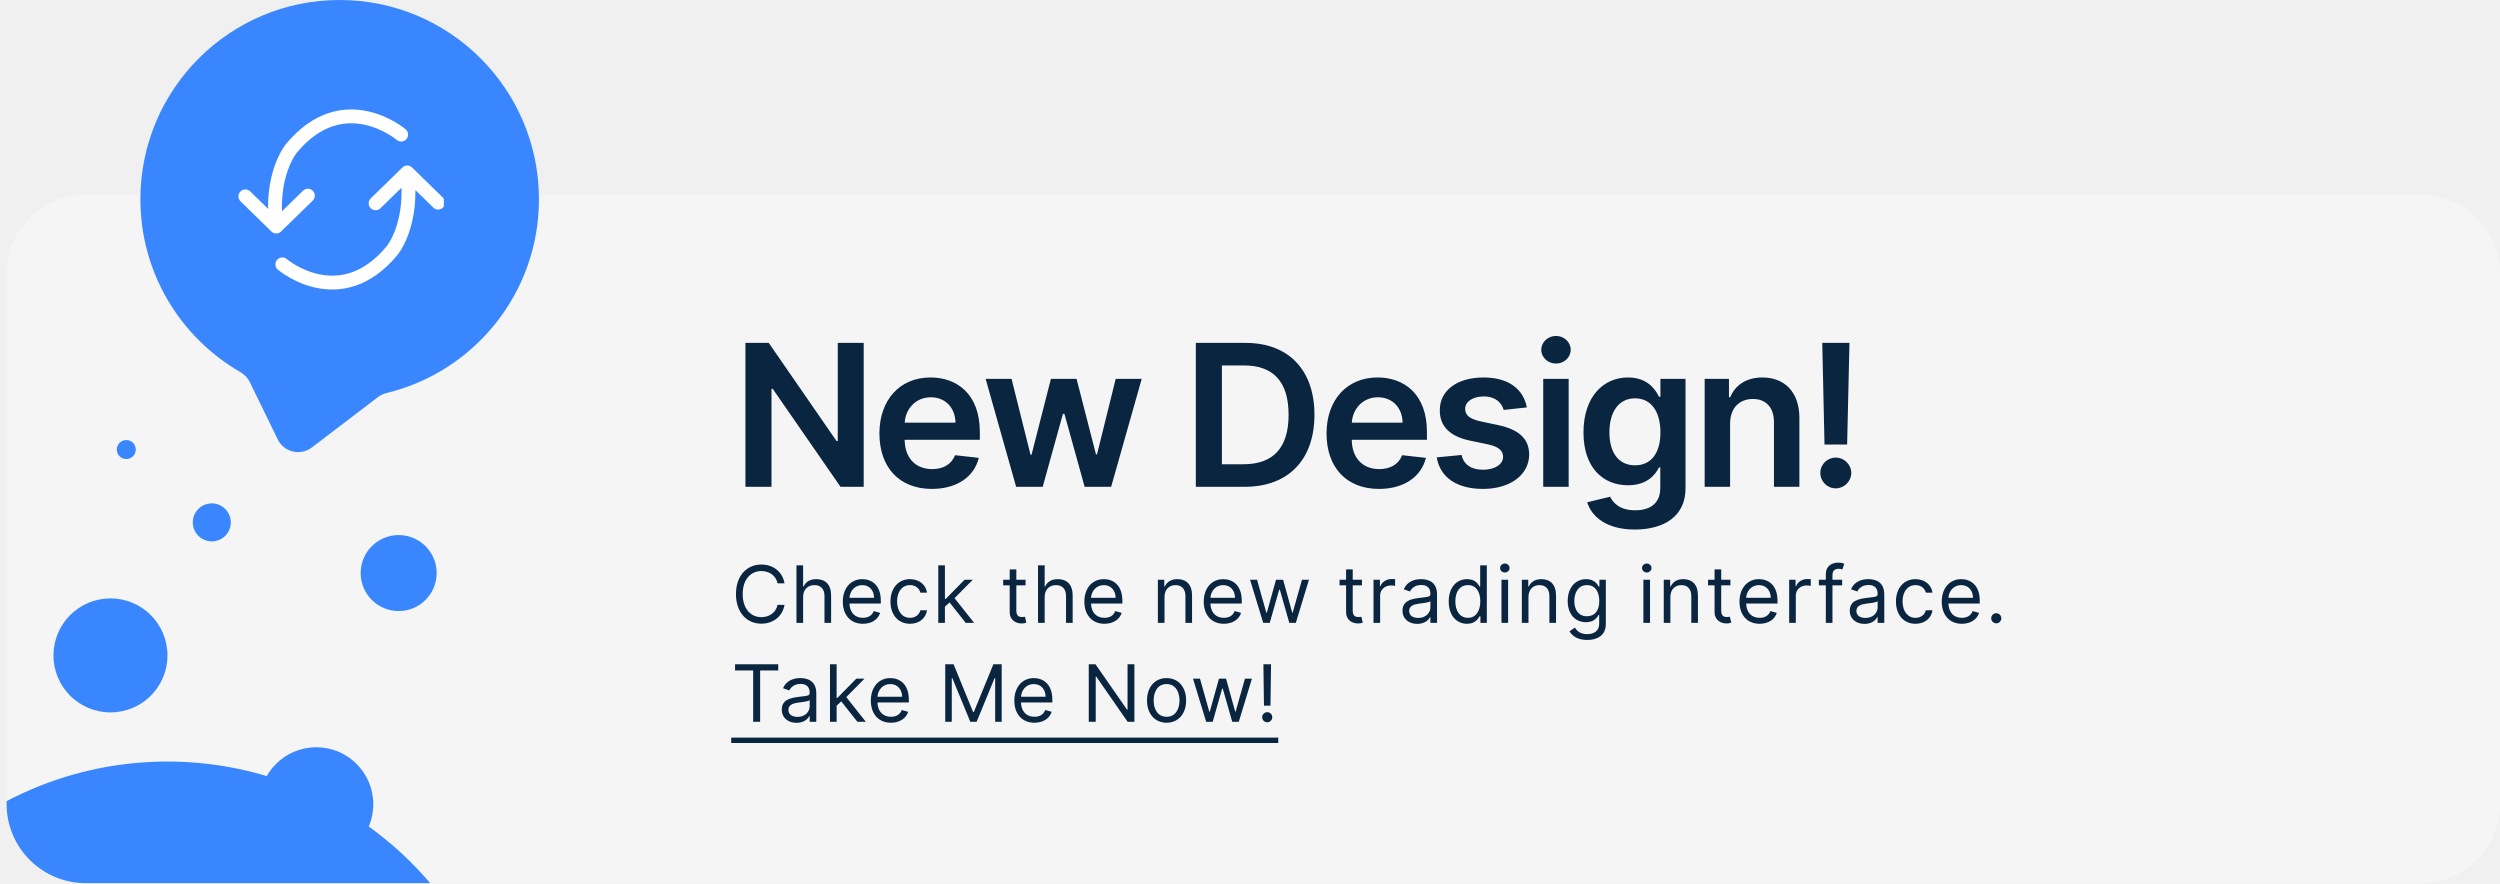
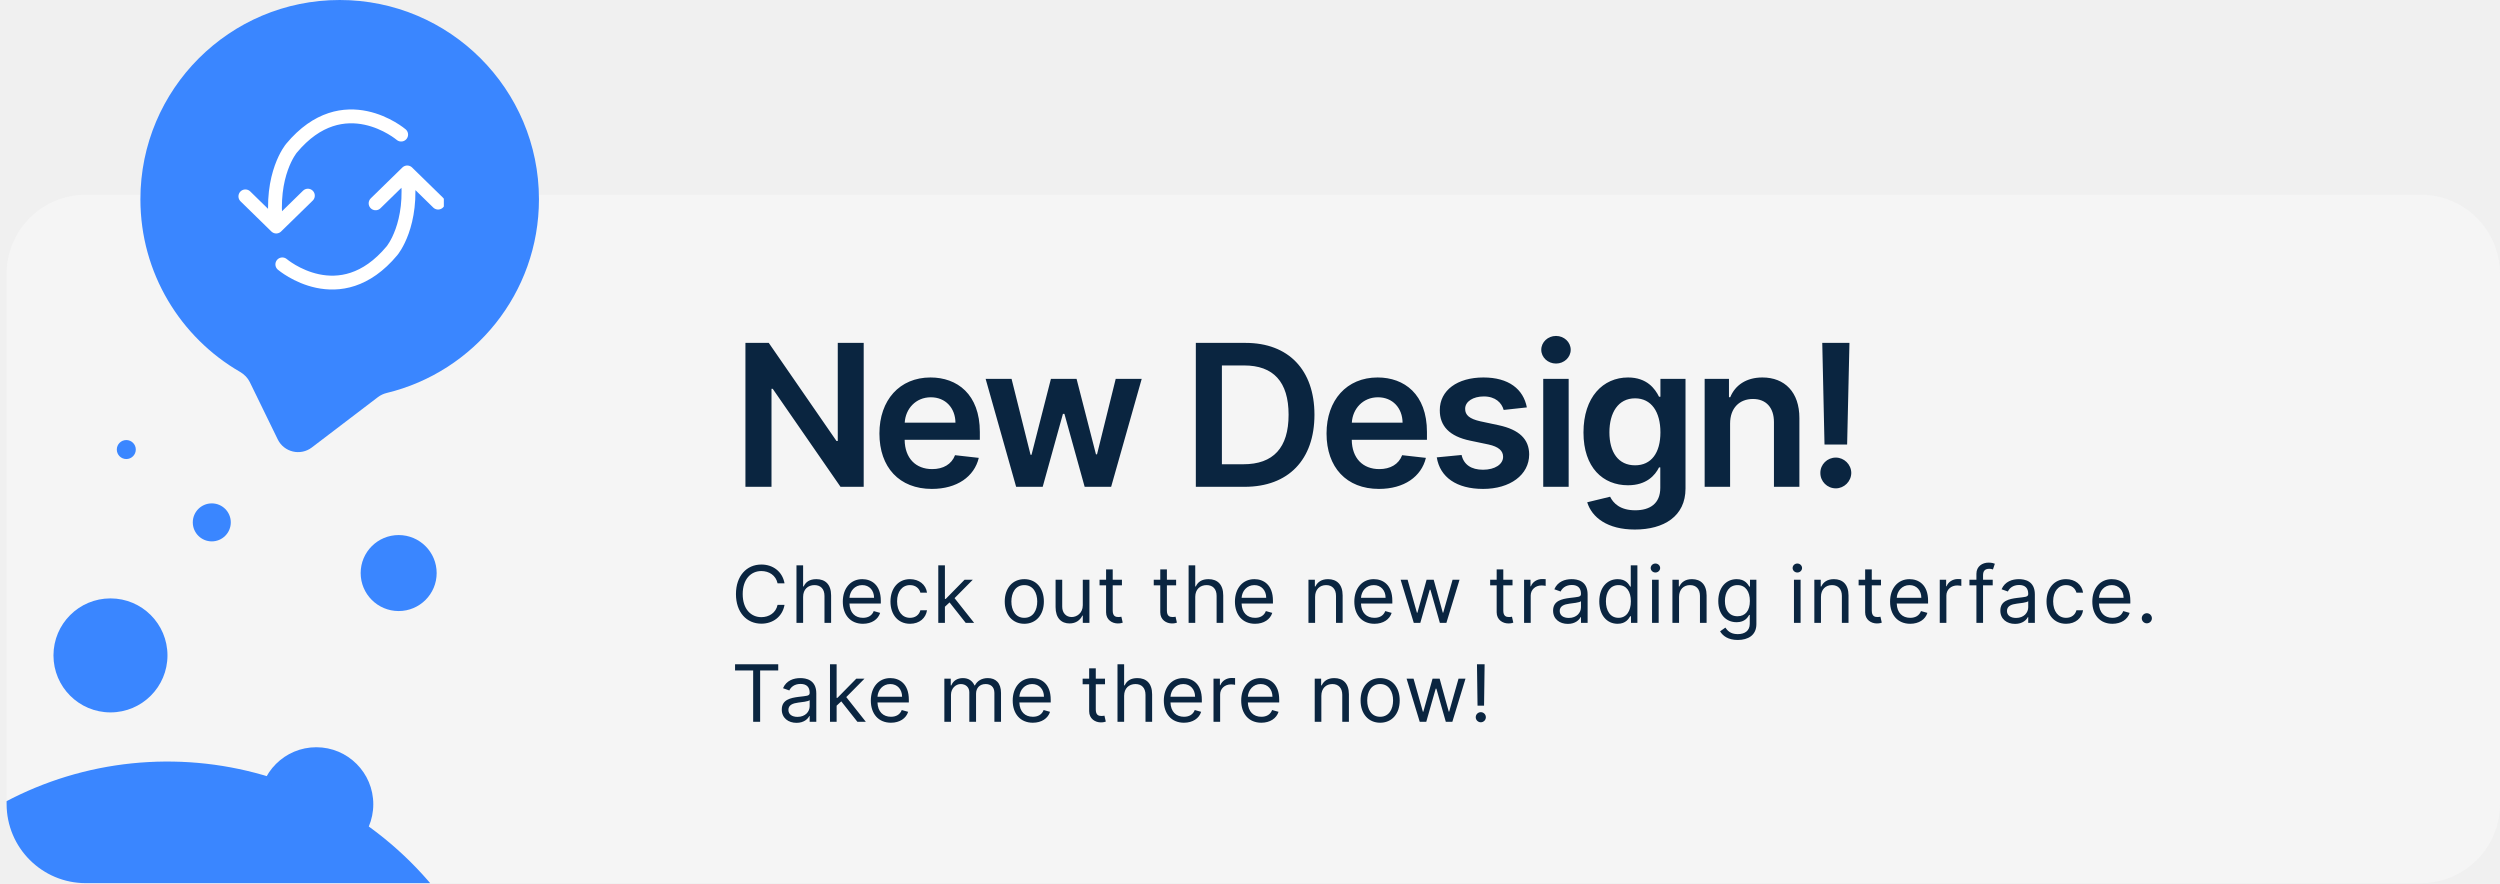
<svg xmlns="http://www.w3.org/2000/svg" width="379" height="134" viewBox="0 0 379 134" fill="none">
  <g clip-path="url(#clip0)">
    <rect x="1" y="29.523" width="378" height="104.362" rx="12" fill="#F5F5F5" />
    <path d="M130.937 51.983H127.006V66.855H126.814L116.544 51.983H113.007V73.801H116.96V58.939H117.141L127.422 73.801H130.937V51.983ZM141.268 74.12C145.082 74.12 147.702 72.256 148.384 69.412L144.783 69.007C144.261 70.392 142.983 71.116 141.321 71.116C138.828 71.116 137.177 69.475 137.145 66.674H148.544V65.491C148.544 59.749 145.092 57.224 141.065 57.224C136.378 57.224 133.32 60.665 133.32 65.715C133.32 70.85 136.335 74.12 141.268 74.12ZM137.155 64.074C137.273 61.986 138.817 60.228 141.119 60.228C143.334 60.228 144.826 61.848 144.847 64.074H137.155ZM154.046 73.801H158.073L161.141 62.742H161.365L164.433 73.801H168.449L173.083 57.437H169.142L166.308 68.879H166.148L163.208 57.437H159.319L156.379 68.943H156.23L153.353 57.437H149.422L154.046 73.801ZM188.681 73.801C195.329 73.801 199.271 69.689 199.271 62.87C199.271 56.074 195.329 51.983 188.831 51.983H181.288V73.801H188.681ZM185.24 70.381V55.402H188.607C193.039 55.402 195.35 57.874 195.35 62.87C195.35 67.888 193.039 70.381 188.49 70.381H185.24ZM209.05 74.12C212.864 74.12 215.485 72.256 216.167 69.412L212.566 69.007C212.044 70.392 210.765 71.116 209.103 71.116C206.61 71.116 204.959 69.475 204.927 66.674H216.326V65.491C216.326 59.749 212.875 57.224 208.848 57.224C204.16 57.224 201.103 60.665 201.103 65.715C201.103 70.85 204.118 74.12 209.05 74.12ZM204.938 64.074C205.055 61.986 206.6 60.228 208.901 60.228C211.117 60.228 212.608 61.848 212.63 64.074H204.938ZM231.472 61.762C230.94 58.992 228.724 57.224 224.888 57.224C220.947 57.224 218.262 59.163 218.273 62.189C218.262 64.575 219.732 66.152 222.875 66.802L225.666 67.387C227.168 67.718 227.871 68.325 227.871 69.252C227.871 70.37 226.657 71.212 224.824 71.212C223.056 71.212 221.905 70.445 221.575 68.975L217.815 69.337C218.294 72.341 220.819 74.12 224.835 74.12C228.926 74.12 231.813 72 231.824 68.9C231.813 66.567 230.311 65.14 227.221 64.468L224.43 63.872C222.768 63.499 222.108 62.924 222.118 61.975C222.108 60.867 223.333 60.1 224.942 60.1C226.721 60.1 227.658 61.07 227.957 62.146L231.472 61.762ZM233.954 73.801H237.81V57.437H233.954V73.801ZM235.893 55.115C237.118 55.115 238.119 54.177 238.119 53.027C238.119 51.865 237.118 50.928 235.893 50.928C234.657 50.928 233.656 51.865 233.656 53.027C233.656 54.177 234.657 55.115 235.893 55.115ZM247.843 80.278C252.264 80.278 255.524 78.254 255.524 74.067V57.437H251.72V60.143H251.507C250.921 58.961 249.696 57.224 246.809 57.224C243.027 57.224 240.055 60.186 240.055 65.566C240.055 70.903 243.027 73.566 246.799 73.566C249.6 73.566 250.911 72.064 251.507 70.86H251.699V73.961C251.699 76.368 250.101 77.359 247.906 77.359C245.584 77.359 244.561 76.262 244.093 75.303L240.62 76.144C241.323 78.435 243.677 80.278 247.843 80.278ZM247.875 70.541C245.328 70.541 243.986 68.559 243.986 65.544C243.986 62.572 245.307 60.388 247.875 60.388C250.357 60.388 251.72 62.444 251.72 65.544C251.72 68.666 250.335 70.541 247.875 70.541ZM262.283 64.213C262.283 61.848 263.71 60.484 265.745 60.484C267.737 60.484 268.93 61.794 268.93 63.978V73.801H272.787V63.382C272.798 59.461 270.56 57.224 267.183 57.224C264.733 57.224 263.05 58.396 262.304 60.218H262.112V57.437H258.426V73.801H262.283V64.213ZM280.377 51.983H276.254L276.595 67.387H280.025L280.377 51.983ZM278.31 74.035C279.567 74.035 280.643 72.991 280.654 71.691C280.643 70.413 279.567 69.369 278.31 69.369C277.01 69.369 275.956 70.413 275.966 71.691C275.956 72.991 277.01 74.035 278.31 74.035Z" fill="#0A2540" />
-     <path d="M118.935 88.429C118.611 86.64 117.179 85.583 115.424 85.583C113.191 85.583 111.571 87.304 111.571 90.066C111.571 92.827 113.191 94.549 115.424 94.549C117.179 94.549 118.611 93.492 118.935 91.702H117.878C117.623 92.912 116.583 93.56 115.424 93.56C113.838 93.56 112.594 92.333 112.594 90.066C112.594 87.799 113.838 86.572 115.424 86.572C116.583 86.572 117.623 87.219 117.878 88.429H118.935ZM121.752 90.492C121.752 89.35 122.481 88.702 123.474 88.702C124.42 88.702 124.991 89.299 124.991 90.338V94.429H125.996V90.27C125.996 88.587 125.102 87.799 123.763 87.799C122.732 87.799 122.144 88.229 121.837 88.907H121.752V85.702H120.746V94.429H121.752V90.492ZM130.821 94.566C132.15 94.566 133.122 93.901 133.429 92.912L132.457 92.64C132.201 93.322 131.609 93.662 130.821 93.662C129.64 93.662 128.826 92.9 128.779 91.498H133.531V91.072C133.531 88.634 132.082 87.799 130.718 87.799C128.946 87.799 127.769 89.197 127.769 91.208C127.769 93.219 128.929 94.566 130.821 94.566ZM128.779 90.628C128.848 89.61 129.568 88.702 130.718 88.702C131.809 88.702 132.508 89.52 132.508 90.628H128.779ZM137.96 94.566C139.409 94.566 140.363 93.679 140.534 92.52H139.528C139.34 93.236 138.744 93.662 137.96 93.662C136.767 93.662 135.999 92.674 135.999 91.157C135.999 89.674 136.784 88.702 137.96 88.702C138.846 88.702 139.374 89.248 139.528 89.844H140.534C140.363 88.617 139.323 87.799 137.943 87.799C136.17 87.799 134.994 89.197 134.994 91.191C134.994 93.151 136.119 94.566 137.96 94.566ZM142.244 94.429H143.249V91.979L143.953 91.327L146.403 94.429H147.681L144.711 90.679L147.477 87.884H146.232L143.369 90.799H143.249V85.702H142.244V94.429ZM155.473 87.884H154.075V86.316H153.069V87.884H152.081V88.736H153.069V92.827C153.069 93.969 153.99 94.515 154.842 94.515C155.217 94.515 155.456 94.447 155.592 94.395L155.387 93.492C155.302 93.509 155.166 93.543 154.944 93.543C154.501 93.543 154.075 93.407 154.075 92.554V88.736H155.473V87.884ZM158.372 90.492C158.372 89.35 159.1 88.702 160.093 88.702C161.039 88.702 161.61 89.299 161.61 90.338V94.429H162.616V90.27C162.616 88.587 161.721 87.799 160.383 87.799C159.352 87.799 158.764 88.229 158.457 88.907H158.372V85.702H157.366V94.429H158.372V90.492ZM167.44 94.566C168.77 94.566 169.741 93.901 170.048 92.912L169.077 92.64C168.821 93.322 168.229 93.662 167.44 93.662C166.26 93.662 165.446 92.9 165.399 91.498H170.15V91.072C170.15 88.634 168.702 87.799 167.338 87.799C165.565 87.799 164.389 89.197 164.389 91.208C164.389 93.219 165.548 94.566 167.44 94.566ZM165.399 90.628C165.467 89.61 166.187 88.702 167.338 88.702C168.429 88.702 169.128 89.52 169.128 90.628H165.399ZM176.541 90.492C176.541 89.35 177.248 88.702 178.211 88.702C179.145 88.702 179.711 89.311 179.711 90.338V94.429H180.717V90.27C180.717 88.6 179.826 87.799 178.501 87.799C177.513 87.799 176.899 88.242 176.592 88.907H176.507V87.884H175.535V94.429H176.541V90.492ZM185.539 94.566C186.869 94.566 187.84 93.901 188.147 92.912L187.176 92.64C186.92 93.322 186.327 93.662 185.539 93.662C184.359 93.662 183.545 92.9 183.498 91.498H188.249V91.072C188.249 88.634 186.801 87.799 185.437 87.799C183.664 87.799 182.488 89.197 182.488 91.208C182.488 93.219 183.647 94.566 185.539 94.566ZM183.498 90.628C183.566 89.61 184.286 88.702 185.437 88.702C186.528 88.702 187.227 89.52 187.227 90.628H183.498ZM191.502 94.429H192.491L193.923 89.401H194.025L195.457 94.429H196.445L198.44 87.884H197.383L195.968 92.878H195.9L194.519 87.884H193.445L192.048 92.895H191.979L190.565 87.884H189.508L191.502 94.429ZM206.471 87.884H205.073V86.316H204.067V87.884H203.079V88.736H204.067V92.827C204.067 93.969 204.988 94.515 205.84 94.515C206.215 94.515 206.454 94.447 206.59 94.395L206.386 93.492C206.3 93.509 206.164 93.543 205.942 93.543C205.499 93.543 205.073 93.407 205.073 92.554V88.736H206.471V87.884ZM208.224 94.429H209.229V90.287C209.229 89.401 209.928 88.753 210.883 88.753C211.151 88.753 211.428 88.804 211.496 88.822V87.799C211.381 87.79 211.117 87.782 210.968 87.782C210.184 87.782 209.502 88.225 209.263 88.873H209.195V87.884H208.224V94.429ZM214.855 94.583C215.997 94.583 216.593 93.969 216.798 93.543H216.849V94.429H217.855V90.117C217.855 88.037 216.269 87.799 215.434 87.799C214.445 87.799 213.32 88.14 212.809 89.333L213.764 89.674C213.985 89.197 214.509 88.685 215.468 88.685C216.393 88.685 216.849 89.175 216.849 90.015V90.049C216.849 90.535 216.355 90.492 215.161 90.645C213.947 90.803 212.622 91.072 212.622 92.572C212.622 93.85 213.61 94.583 214.855 94.583ZM215.008 93.679C214.207 93.679 213.627 93.322 213.627 92.623C213.627 91.856 214.326 91.617 215.11 91.515C215.536 91.463 216.678 91.344 216.849 91.14V92.06C216.849 92.878 216.201 93.679 215.008 93.679ZM222.402 94.566C223.663 94.566 224.089 93.782 224.311 93.424H224.43V94.429H225.402V85.702H224.396V88.924H224.311C224.089 88.583 223.697 87.799 222.419 87.799C220.765 87.799 219.623 89.111 219.623 91.174C219.623 93.253 220.765 94.566 222.402 94.566ZM222.538 93.662C221.277 93.662 220.629 92.554 220.629 91.157C220.629 89.776 221.26 88.702 222.538 88.702C223.765 88.702 224.413 89.691 224.413 91.157C224.413 92.64 223.748 93.662 222.538 93.662ZM227.623 94.429H228.629V87.884H227.623V94.429ZM228.135 86.793C228.527 86.793 228.851 86.486 228.851 86.111C228.851 85.736 228.527 85.429 228.135 85.429C227.743 85.429 227.419 85.736 227.419 86.111C227.419 86.486 227.743 86.793 228.135 86.793ZM231.717 90.492C231.717 89.35 232.424 88.702 233.387 88.702C234.32 88.702 234.887 89.311 234.887 90.338V94.429H235.893V90.27C235.893 88.6 235.002 87.799 233.677 87.799C232.688 87.799 232.075 88.242 231.768 88.907H231.683V87.884H230.711V94.429H231.717V90.492ZM240.613 97.02C242.181 97.02 243.442 96.304 243.442 94.617V87.884H242.47V88.924H242.368C242.147 88.583 241.738 87.799 240.459 87.799C238.806 87.799 237.664 89.111 237.664 91.123C237.664 93.168 238.857 94.327 240.442 94.327C241.72 94.327 242.13 93.577 242.351 93.219H242.436V94.549C242.436 95.64 241.669 96.134 240.613 96.134C239.424 96.134 239.006 95.508 238.738 95.145L237.936 95.708C238.345 96.394 239.151 97.02 240.613 97.02ZM240.578 93.424C239.317 93.424 238.669 92.469 238.669 91.106C238.669 89.776 239.3 88.702 240.578 88.702C241.806 88.702 242.453 89.691 242.453 91.106C242.453 92.554 241.789 93.424 240.578 93.424ZM249.138 94.429H250.144V87.884H249.138V94.429ZM249.649 86.793C250.041 86.793 250.365 86.486 250.365 86.111C250.365 85.736 250.041 85.429 249.649 85.429C249.257 85.429 248.933 85.736 248.933 86.111C248.933 86.486 249.257 86.793 249.649 86.793ZM253.231 90.492C253.231 89.35 253.939 88.702 254.902 88.702C255.835 88.702 256.402 89.311 256.402 90.338V94.429H257.407V90.27C257.407 88.6 256.517 87.799 255.192 87.799C254.203 87.799 253.589 88.242 253.282 88.907H253.197V87.884H252.226V94.429H253.231V90.492ZM262.332 87.884H260.934V86.316H259.928V87.884H258.94V88.736H259.928V92.827C259.928 93.969 260.849 94.515 261.701 94.515C262.076 94.515 262.315 94.447 262.451 94.395L262.247 93.492C262.161 93.509 262.025 93.543 261.803 93.543C261.36 93.543 260.934 93.407 260.934 92.554V88.736H262.332V87.884ZM266.759 94.566C268.088 94.566 269.06 93.901 269.366 92.912L268.395 92.64C268.139 93.322 267.547 93.662 266.759 93.662C265.578 93.662 264.764 92.9 264.717 91.498H269.469V91.072C269.469 88.634 268.02 87.799 266.656 87.799C264.884 87.799 263.707 89.197 263.707 91.208C263.707 93.219 264.866 94.566 266.759 94.566ZM264.717 90.628C264.786 89.61 265.506 88.702 266.656 88.702C267.747 88.702 268.446 89.52 268.446 90.628H264.717ZM271.239 94.429H272.244V90.287C272.244 89.401 272.943 88.753 273.898 88.753C274.166 88.753 274.443 88.804 274.511 88.822V87.799C274.396 87.79 274.132 87.782 273.983 87.782C273.199 87.782 272.517 88.225 272.278 88.873H272.21V87.884H271.239V94.429ZM279.268 87.884H277.802V87.219C277.802 86.572 278.075 86.231 278.74 86.231C279.03 86.231 279.2 86.299 279.302 86.333L279.592 85.463C279.439 85.395 279.132 85.293 278.638 85.293C277.7 85.293 276.797 85.856 276.797 86.981V87.884H275.74V88.736H276.797V94.429H277.802V88.736H279.268V87.884ZM282.656 94.583C283.798 94.583 284.395 93.969 284.6 93.543H284.651V94.429H285.656V90.117C285.656 88.037 284.071 87.799 283.236 87.799C282.247 87.799 281.122 88.14 280.611 89.333L281.566 89.674C281.787 89.197 282.311 88.685 283.27 88.685C284.195 88.685 284.651 89.175 284.651 90.015V90.049C284.651 90.535 284.156 90.492 282.963 90.645C281.749 90.803 280.423 91.072 280.423 92.572C280.423 93.85 281.412 94.583 282.656 94.583ZM282.81 93.679C282.009 93.679 281.429 93.322 281.429 92.623C281.429 91.856 282.128 91.617 282.912 91.515C283.338 91.463 284.48 91.344 284.651 91.14V92.06C284.651 92.878 284.003 93.679 282.81 93.679ZM290.391 94.566C291.84 94.566 292.795 93.679 292.965 92.52H291.959C291.772 93.236 291.175 93.662 290.391 93.662C289.198 93.662 288.431 92.674 288.431 91.157C288.431 89.674 289.215 88.702 290.391 88.702C291.277 88.702 291.806 89.248 291.959 89.844H292.965C292.795 88.617 291.755 87.799 290.374 87.799C288.601 87.799 287.425 89.197 287.425 91.191C287.425 93.151 288.55 94.566 290.391 94.566ZM297.419 94.566C298.749 94.566 299.721 93.901 300.027 92.912L299.056 92.64C298.8 93.322 298.208 93.662 297.419 93.662C296.239 93.662 295.425 92.9 295.378 91.498H300.13V91.072C300.13 88.634 298.681 87.799 297.317 87.799C295.544 87.799 294.368 89.197 294.368 91.208C294.368 93.219 295.527 94.566 297.419 94.566ZM295.378 90.628C295.446 89.61 296.167 88.702 297.317 88.702C298.408 88.702 299.107 89.52 299.107 90.628H295.378ZM302.632 94.498C303.054 94.498 303.4 94.153 303.4 93.731C303.4 93.309 303.054 92.963 302.632 92.963C302.211 92.963 301.865 93.309 301.865 93.731C301.865 94.153 302.211 94.498 302.632 94.498ZM111.435 101.64H114.179V109.429H115.236V101.64H117.98V100.702H111.435V101.64ZM120.751 109.583C121.893 109.583 122.489 108.969 122.694 108.543H122.745V109.429H123.751V105.117C123.751 103.037 122.165 102.799 121.33 102.799C120.342 102.799 119.217 103.14 118.705 104.333L119.66 104.674C119.881 104.196 120.405 103.685 121.364 103.685C122.289 103.685 122.745 104.175 122.745 105.015V105.049C122.745 105.535 122.251 105.492 121.057 105.645C119.843 105.803 118.518 106.071 118.518 107.571C118.518 108.85 119.506 109.583 120.751 109.583ZM120.904 108.679C120.103 108.679 119.523 108.321 119.523 107.623C119.523 106.856 120.222 106.617 121.006 106.515C121.432 106.464 122.575 106.344 122.745 106.14V107.06C122.745 107.878 122.097 108.679 120.904 108.679ZM125.826 109.429H126.832V106.979L127.535 106.327L129.985 109.429H131.264L128.294 105.679L131.059 102.884H129.815L126.951 105.799H126.832V100.702H125.826V109.429ZM135.068 109.566C136.398 109.566 137.37 108.901 137.676 107.912L136.705 107.64C136.449 108.321 135.857 108.662 135.068 108.662C133.888 108.662 133.074 107.9 133.027 106.498H137.779V106.071C137.779 103.634 136.33 102.799 134.966 102.799C133.193 102.799 132.017 104.196 132.017 106.208C132.017 108.219 133.176 109.566 135.068 109.566ZM133.027 105.628C133.095 104.61 133.816 103.702 134.966 103.702C136.057 103.702 136.756 104.52 136.756 105.628H133.027ZM143.3 100.702V109.429H144.288V102.799H144.374L147.101 109.429H148.055L150.783 102.799H150.868V109.429H151.857V100.702H150.595L147.629 107.946H147.527L144.561 100.702H143.3ZM156.824 109.566C158.153 109.566 159.125 108.901 159.431 107.912L158.46 107.64C158.204 108.321 157.612 108.662 156.824 108.662C155.643 108.662 154.829 107.9 154.782 106.498H159.534V106.071C159.534 103.634 158.085 102.799 156.721 102.799C154.949 102.799 153.772 104.196 153.772 106.208C153.772 108.219 154.931 109.566 156.824 109.566ZM154.782 105.628C154.851 104.61 155.571 103.702 156.721 103.702C157.812 103.702 158.511 104.52 158.511 105.628H154.782ZM171.975 100.702H170.936V107.571H170.85L166.078 100.702H165.055V109.429H166.112V102.577H166.197L170.953 109.429H171.975V100.702ZM176.853 109.566C178.626 109.566 179.819 108.219 179.819 106.191C179.819 104.145 178.626 102.799 176.853 102.799C175.08 102.799 173.887 104.145 173.887 106.191C173.887 108.219 175.08 109.566 176.853 109.566ZM176.853 108.662C175.506 108.662 174.893 107.503 174.893 106.191C174.893 104.878 175.506 103.702 176.853 103.702C178.199 103.702 178.813 104.878 178.813 106.191C178.813 107.503 178.199 108.662 176.853 108.662ZM182.854 109.429H183.843L185.275 104.401H185.377L186.809 109.429H187.797L189.792 102.884H188.735L187.32 107.878H187.252L185.871 102.884H184.797L183.4 107.895H183.331L181.917 102.884H180.86L182.854 109.429ZM192.691 100.702H191.532L191.617 106.975H192.606L192.691 100.702ZM192.111 109.498C192.533 109.498 192.878 109.152 192.878 108.731C192.878 108.309 192.533 107.964 192.111 107.964C191.689 107.964 191.344 108.309 191.344 108.731C191.344 109.152 191.689 109.498 192.111 109.498Z" fill="#0A2540" />
-     <path d="M110.855 111.816H193.782V112.634H110.855V111.816Z" fill="#0A2540" />
+     <path d="M118.935 88.429C118.611 86.64 117.179 85.583 115.424 85.583C113.191 85.583 111.571 87.304 111.571 90.066C111.571 92.827 113.191 94.549 115.424 94.549C117.179 94.549 118.611 93.492 118.935 91.702H117.878C117.623 92.912 116.583 93.56 115.424 93.56C113.838 93.56 112.594 92.333 112.594 90.066C112.594 87.799 113.838 86.572 115.424 86.572C116.583 86.572 117.623 87.219 117.878 88.429H118.935ZM121.752 90.492C121.752 89.35 122.481 88.702 123.474 88.702C124.42 88.702 124.991 89.299 124.991 90.338V94.429H125.996V90.27C125.996 88.587 125.102 87.799 123.763 87.799C122.732 87.799 122.144 88.229 121.837 88.907H121.752V85.702H120.746V94.429H121.752V90.492ZM130.821 94.566C132.15 94.566 133.122 93.901 133.429 92.912L132.457 92.64C132.201 93.322 131.609 93.662 130.821 93.662C129.64 93.662 128.826 92.9 128.779 91.498H133.531V91.072C133.531 88.634 132.082 87.799 130.718 87.799C128.946 87.799 127.769 89.197 127.769 91.208C127.769 93.219 128.929 94.566 130.821 94.566ZM128.779 90.628C128.848 89.61 129.568 88.702 130.718 88.702C131.809 88.702 132.508 89.52 132.508 90.628H128.779ZM137.96 94.566C139.409 94.566 140.363 93.679 140.534 92.52H139.528C139.34 93.236 138.744 93.662 137.96 93.662C136.767 93.662 135.999 92.674 135.999 91.157C135.999 89.674 136.784 88.702 137.96 88.702C138.846 88.702 139.374 89.248 139.528 89.844H140.534C140.363 88.617 139.323 87.799 137.943 87.799C136.17 87.799 134.994 89.197 134.994 91.191C134.994 93.151 136.119 94.566 137.96 94.566ZM142.244 94.429H143.249V91.979L143.953 91.327L146.403 94.429H147.681L144.711 90.679L147.477 87.884H146.232L143.369 90.799H143.249V85.702H142.244V94.429ZM155.285 94.566C157.058 94.566 158.251 93.219 158.251 91.191C158.251 89.145 157.058 87.799 155.285 87.799C153.512 87.799 152.319 89.145 152.319 91.191C152.319 93.219 153.512 94.566 155.285 94.566ZM155.285 93.662C153.939 93.662 153.325 92.503 153.325 91.191C153.325 89.878 153.939 88.702 155.285 88.702C156.632 88.702 157.245 89.878 157.245 91.191C157.245 92.503 156.632 93.662 155.285 93.662ZM164.151 91.753C164.151 92.981 163.214 93.543 162.464 93.543C161.629 93.543 161.032 92.929 161.032 91.975V87.884H160.026V92.043C160.026 93.713 160.913 94.515 162.14 94.515C163.129 94.515 163.776 93.986 164.083 93.322H164.151V94.429H165.157V87.884H164.151V91.753ZM170.085 87.884H168.688V86.316H167.682V87.884H166.693V88.736H167.682V92.827C167.682 93.969 168.603 94.515 169.455 94.515C169.83 94.515 170.068 94.447 170.205 94.395L170 93.492C169.915 93.509 169.779 93.543 169.557 93.543C169.114 93.543 168.688 93.407 168.688 92.554V88.736H170.085V87.884ZM178.3 87.884H176.902V86.316H175.896V87.884H174.908V88.736H175.896V92.827C175.896 93.969 176.817 94.515 177.669 94.515C178.044 94.515 178.283 94.447 178.419 94.395L178.215 93.492C178.129 93.509 177.993 93.543 177.771 93.543C177.328 93.543 176.902 93.407 176.902 92.554V88.736H178.3V87.884ZM181.199 90.492C181.199 89.35 181.928 88.702 182.921 88.702C183.867 88.702 184.438 89.299 184.438 90.338V94.429H185.443V90.27C185.443 88.587 184.548 87.799 183.21 87.799C182.179 87.799 181.591 88.229 181.284 88.907H181.199V85.702H180.193V94.429H181.199V90.492ZM190.267 94.566C191.597 94.566 192.569 93.901 192.875 92.912L191.904 92.64C191.648 93.322 191.056 93.662 190.267 93.662C189.087 93.662 188.273 92.9 188.226 91.498H192.978V91.072C192.978 88.634 191.529 87.799 190.165 87.799C188.392 87.799 187.216 89.197 187.216 91.208C187.216 93.219 188.375 94.566 190.267 94.566ZM188.226 90.628C188.294 89.61 189.015 88.702 190.165 88.702C191.256 88.702 191.955 89.52 191.955 90.628H188.226ZM199.368 90.492C199.368 89.35 200.076 88.702 201.039 88.702C201.972 88.702 202.539 89.311 202.539 90.338V94.429H203.544V90.27C203.544 88.6 202.654 87.799 201.328 87.799C200.34 87.799 199.726 88.242 199.419 88.907H199.334V87.884H198.362V94.429H199.368V90.492ZM208.366 94.566C209.696 94.566 210.667 93.901 210.974 92.912L210.003 92.64C209.747 93.322 209.155 93.662 208.366 93.662C207.186 93.662 206.372 92.9 206.325 91.498H211.077V91.072C211.077 88.634 209.628 87.799 208.264 87.799C206.491 87.799 205.315 89.197 205.315 91.208C205.315 93.219 206.474 94.566 208.366 94.566ZM206.325 90.628C206.393 89.61 207.113 88.702 208.264 88.702C209.355 88.702 210.054 89.52 210.054 90.628H206.325ZM214.329 94.429H215.318L216.75 89.401H216.852L218.284 94.429H219.273L221.267 87.884H220.21L218.795 92.878H218.727L217.346 87.884H216.273L214.875 92.895H214.807L213.392 87.884H212.335L214.329 94.429ZM229.298 87.884H227.9V86.316H226.895V87.884H225.906V88.736H226.895V92.827C226.895 93.969 227.815 94.515 228.667 94.515C229.042 94.515 229.281 94.447 229.417 94.395L229.213 93.492C229.128 93.509 228.991 93.543 228.77 93.543C228.326 93.543 227.9 93.407 227.9 92.554V88.736H229.298V87.884ZM231.051 94.429H232.056V90.287C232.056 89.401 232.755 88.753 233.71 88.753C233.978 88.753 234.255 88.804 234.323 88.822V87.799C234.208 87.79 233.944 87.782 233.795 87.782C233.011 87.782 232.329 88.225 232.091 88.873H232.022V87.884H231.051V94.429ZM237.682 94.583C238.824 94.583 239.42 93.969 239.625 93.543H239.676V94.429H240.682V90.117C240.682 88.037 239.097 87.799 238.261 87.799C237.273 87.799 236.148 88.14 235.636 89.333L236.591 89.674C236.812 89.197 237.337 88.685 238.295 88.685C239.22 88.685 239.676 89.175 239.676 90.015V90.049C239.676 90.535 239.182 90.492 237.989 90.645C236.774 90.803 235.449 91.072 235.449 92.572C235.449 93.85 236.437 94.583 237.682 94.583ZM237.835 93.679C237.034 93.679 236.454 93.322 236.454 92.623C236.454 91.856 237.153 91.617 237.937 91.515C238.364 91.463 239.506 91.344 239.676 91.14V92.06C239.676 92.878 239.028 93.679 237.835 93.679ZM245.229 94.566C246.49 94.566 246.916 93.782 247.138 93.424H247.257V94.429H248.229V85.702H247.223V88.924H247.138C246.916 88.583 246.524 87.799 245.246 87.799C243.593 87.799 242.451 89.111 242.451 91.174C242.451 93.253 243.593 94.566 245.229 94.566ZM245.365 93.662C244.104 93.662 243.456 92.554 243.456 91.157C243.456 89.776 244.087 88.702 245.365 88.702C246.593 88.702 247.24 89.691 247.24 91.157C247.24 92.64 246.576 93.662 245.365 93.662ZM250.45 94.429H251.456V87.884H250.45V94.429ZM250.962 86.793C251.354 86.793 251.678 86.486 251.678 86.111C251.678 85.736 251.354 85.429 250.962 85.429C250.57 85.429 250.246 85.736 250.246 86.111C250.246 86.486 250.57 86.793 250.962 86.793ZM254.544 90.492C254.544 89.35 255.251 88.702 256.214 88.702C257.147 88.702 257.714 89.311 257.714 90.338V94.429H258.72V90.27C258.72 88.6 257.829 87.799 256.504 87.799C255.515 87.799 254.902 88.242 254.595 88.907H254.51V87.884H253.538V94.429H254.544V90.492ZM263.44 97.02C265.008 97.02 266.269 96.304 266.269 94.617V87.884H265.298V88.924H265.195C264.974 88.583 264.565 87.799 263.286 87.799C261.633 87.799 260.491 89.111 260.491 91.123C260.491 93.168 261.684 94.327 263.269 94.327C264.548 94.327 264.957 93.577 265.178 93.219H265.264V94.549C265.264 95.64 264.497 96.134 263.44 96.134C262.251 96.134 261.833 95.508 261.565 95.145L260.764 95.708C261.173 96.394 261.978 97.02 263.44 97.02ZM263.406 93.424C262.144 93.424 261.497 92.469 261.497 91.106C261.497 89.776 262.127 88.702 263.406 88.702C264.633 88.702 265.281 89.691 265.281 91.106C265.281 92.554 264.616 93.424 263.406 93.424ZM271.965 94.429H272.971V87.884H271.965V94.429ZM272.477 86.793C272.869 86.793 273.192 86.486 273.192 86.111C273.192 85.736 272.869 85.429 272.477 85.429C272.084 85.429 271.761 85.736 271.761 86.111C271.761 86.486 272.084 86.793 272.477 86.793ZM276.058 90.492C276.058 89.35 276.766 88.702 277.729 88.702C278.662 88.702 279.229 89.311 279.229 90.338V94.429H280.235V90.27C280.235 88.6 279.344 87.799 278.019 87.799C277.03 87.799 276.416 88.242 276.11 88.907H276.024V87.884H275.053V94.429H276.058V90.492ZM285.159 87.884H283.761V86.316H282.756V87.884H281.767V88.736H282.756V92.827C282.756 93.969 283.676 94.515 284.528 94.515C284.903 94.515 285.142 94.447 285.278 94.395L285.074 93.492C284.988 93.509 284.852 93.543 284.631 93.543C284.187 93.543 283.761 93.407 283.761 92.554V88.736H285.159V87.884ZM289.586 94.566C290.915 94.566 291.887 93.901 292.194 92.912L291.222 92.64C290.966 93.322 290.374 93.662 289.586 93.662C288.405 93.662 287.591 92.9 287.545 91.498H292.296V91.072C292.296 88.634 290.847 87.799 289.483 87.799C287.711 87.799 286.535 89.197 286.535 91.208C286.535 93.219 287.694 94.566 289.586 94.566ZM287.545 90.628C287.613 89.61 288.333 88.702 289.483 88.702C290.574 88.702 291.273 89.52 291.273 90.628H287.545ZM294.066 94.429H295.071V90.287C295.071 89.401 295.77 88.753 296.725 88.753C296.993 88.753 297.27 88.804 297.338 88.822V87.799C297.223 87.79 296.959 87.782 296.81 87.782C296.026 87.782 295.344 88.225 295.106 88.873H295.037V87.884H294.066V94.429ZM302.096 87.884H300.63V87.219C300.63 86.572 300.902 86.231 301.567 86.231C301.857 86.231 302.027 86.299 302.13 86.333L302.419 85.463C302.266 85.395 301.959 85.293 301.465 85.293C300.527 85.293 299.624 85.856 299.624 86.981V87.884H298.567V88.736H299.624V94.429H300.63V88.736H302.096V87.884ZM305.484 94.583C306.626 94.583 307.222 93.969 307.427 93.543H307.478V94.429H308.484V90.117C308.484 88.037 306.898 87.799 306.063 87.799C305.075 87.799 303.95 88.14 303.438 89.333L304.393 89.674C304.614 89.197 305.138 88.685 306.097 88.685C307.022 88.685 307.478 89.175 307.478 90.015V90.049C307.478 90.535 306.984 90.492 305.79 90.645C304.576 90.803 303.251 91.072 303.251 92.572C303.251 93.85 304.239 94.583 305.484 94.583ZM305.637 93.679C304.836 93.679 304.256 93.322 304.256 92.623C304.256 91.856 304.955 91.617 305.739 91.515C306.165 91.463 307.307 91.344 307.478 91.14V92.06C307.478 92.878 306.83 93.679 305.637 93.679ZM313.218 94.566C314.667 94.566 315.622 93.679 315.792 92.52H314.786C314.599 93.236 314.002 93.662 313.218 93.662C312.025 93.662 311.258 92.674 311.258 91.157C311.258 89.674 312.042 88.702 313.218 88.702C314.105 88.702 314.633 89.248 314.786 89.844H315.792C315.622 88.617 314.582 87.799 313.201 87.799C311.429 87.799 310.252 89.197 310.252 91.191C310.252 93.151 311.377 94.566 313.218 94.566ZM320.247 94.566C321.576 94.566 322.548 93.901 322.855 92.912L321.883 92.64C321.627 93.322 321.035 93.662 320.247 93.662C319.066 93.662 318.252 92.9 318.205 91.498H322.957V91.072C322.957 88.634 321.508 87.799 320.144 87.799C318.372 87.799 317.196 89.197 317.196 91.208C317.196 93.219 318.355 94.566 320.247 94.566ZM318.205 90.628C318.274 89.61 318.994 88.702 320.144 88.702C321.235 88.702 321.934 89.52 321.934 90.628H318.205ZM325.46 94.498C325.882 94.498 326.227 94.153 326.227 93.731C326.227 93.309 325.882 92.963 325.46 92.963C325.038 92.963 324.693 93.309 324.693 93.731C324.693 94.153 325.038 94.498 325.46 94.498ZM111.435 101.64H114.179V109.429H115.236V101.64H117.98V100.702H111.435V101.64ZM120.751 109.583C121.893 109.583 122.489 108.969 122.694 108.543H122.745V109.429H123.751V105.117C123.751 103.037 122.165 102.799 121.33 102.799C120.342 102.799 119.217 103.14 118.705 104.333L119.66 104.674C119.881 104.196 120.405 103.685 121.364 103.685C122.289 103.685 122.745 104.175 122.745 105.015V105.049C122.745 105.535 122.251 105.492 121.057 105.645C119.843 105.803 118.518 106.071 118.518 107.571C118.518 108.85 119.506 109.583 120.751 109.583ZM120.904 108.679C120.103 108.679 119.523 108.321 119.523 107.623C119.523 106.856 120.222 106.617 121.006 106.515C121.432 106.464 122.575 106.344 122.745 106.14V107.06C122.745 107.878 122.097 108.679 120.904 108.679ZM125.826 109.429H126.832V106.979L127.535 106.327L129.985 109.429H131.264L128.294 105.679L131.059 102.884H129.815L126.951 105.799H126.832V100.702H125.826V109.429ZM135.068 109.566C136.398 109.566 137.37 108.901 137.676 107.912L136.705 107.64C136.449 108.321 135.857 108.662 135.068 108.662C133.888 108.662 133.074 107.9 133.027 106.498H137.779V106.071C137.779 103.634 136.33 102.799 134.966 102.799C133.193 102.799 132.017 104.196 132.017 106.208C132.017 108.219 133.176 109.566 135.068 109.566ZM133.027 105.628C133.095 104.61 133.816 103.702 134.966 103.702C136.057 103.702 136.756 104.52 136.756 105.628H133.027ZM143.163 109.429H144.169V105.339C144.169 104.38 144.868 103.702 145.652 103.702C146.415 103.702 146.948 104.201 146.948 104.946V109.429H147.97V105.168C147.97 104.324 148.499 103.702 149.419 103.702C150.135 103.702 150.749 104.081 150.749 105.049V109.429H151.754V105.049C151.754 103.51 150.928 102.799 149.76 102.799C148.823 102.799 148.136 103.229 147.8 103.907H147.732C147.408 103.208 146.837 102.799 145.976 102.799C145.124 102.799 144.493 103.208 144.22 103.907H144.135V102.884H143.163V109.429ZM156.577 109.566C157.907 109.566 158.879 108.901 159.185 107.912L158.214 107.64C157.958 108.321 157.366 108.662 156.577 108.662C155.397 108.662 154.583 107.9 154.536 106.498H159.288V106.071C159.288 103.634 157.839 102.799 156.475 102.799C154.702 102.799 153.526 104.196 153.526 106.208C153.526 108.219 154.685 109.566 156.577 109.566ZM154.536 105.628C154.604 104.61 155.325 103.702 156.475 103.702C157.566 103.702 158.265 104.52 158.265 105.628H154.536ZM167.519 102.884H166.121V101.316H165.116V102.884H164.127V103.736H165.116V107.827C165.116 108.969 166.036 109.515 166.888 109.515C167.263 109.515 167.502 109.446 167.638 109.395L167.434 108.492C167.349 108.509 167.212 108.543 166.991 108.543C166.547 108.543 166.121 108.407 166.121 107.554V103.736H167.519V102.884ZM170.418 105.492C170.418 104.35 171.147 103.702 172.14 103.702C173.086 103.702 173.657 104.299 173.657 105.339V109.429H174.662V105.27C174.662 103.587 173.768 102.799 172.43 102.799C171.398 102.799 170.81 103.229 170.503 103.907H170.418V100.702H169.412V109.429H170.418V105.492ZM179.487 109.566C180.816 109.566 181.788 108.901 182.095 107.912L181.123 107.64C180.867 108.321 180.275 108.662 179.487 108.662C178.306 108.662 177.492 107.9 177.445 106.498H182.197V106.071C182.197 103.634 180.748 102.799 179.384 102.799C177.612 102.799 176.436 104.196 176.436 106.208C176.436 108.219 177.595 109.566 179.487 109.566ZM177.445 105.628C177.514 104.61 178.234 103.702 179.384 103.702C180.475 103.702 181.174 104.52 181.174 105.628H177.445ZM183.967 109.429H184.972V105.287C184.972 104.401 185.671 103.753 186.626 103.753C186.894 103.753 187.171 103.804 187.239 103.821V102.799C187.124 102.79 186.86 102.782 186.711 102.782C185.927 102.782 185.245 103.225 185.006 103.873H184.938V102.884H183.967V109.429ZM191.217 109.566C192.546 109.566 193.518 108.901 193.825 107.912L192.853 107.64C192.597 108.321 192.005 108.662 191.217 108.662C190.036 108.662 189.222 107.9 189.175 106.498H193.927V106.071C193.927 103.634 192.478 102.799 191.114 102.799C189.342 102.799 188.166 104.196 188.166 106.208C188.166 108.219 189.325 109.566 191.217 109.566ZM189.175 105.628C189.244 104.61 189.964 103.702 191.114 103.702C192.205 103.702 192.904 104.52 192.904 105.628H189.175ZM200.317 105.492C200.317 104.35 201.025 103.702 201.988 103.702C202.921 103.702 203.488 104.312 203.488 105.339V109.429H204.494V105.27C204.494 103.6 203.603 102.799 202.278 102.799C201.289 102.799 200.675 103.242 200.369 103.907H200.283V102.884H199.312V109.429H200.317V105.492ZM209.23 109.566C211.003 109.566 212.196 108.219 212.196 106.191C212.196 104.145 211.003 102.799 209.23 102.799C207.458 102.799 206.264 104.145 206.264 106.191C206.264 108.219 207.458 109.566 209.23 109.566ZM209.23 108.662C207.884 108.662 207.27 107.503 207.27 106.191C207.27 104.878 207.884 103.702 209.23 103.702C210.577 103.702 211.191 104.878 211.191 106.191C211.191 107.503 210.577 108.662 209.23 108.662ZM215.232 109.429H216.22L217.652 104.401H217.754L219.186 109.429H220.175L222.169 102.884H221.112L219.698 107.878H219.629L218.249 102.884H217.175L215.777 107.895H215.709L214.294 102.884H213.237L215.232 109.429ZM225.068 100.702H223.909L223.994 106.975H224.983L225.068 100.702ZM224.489 109.498C224.911 109.498 225.256 109.152 225.256 108.731C225.256 108.309 224.911 107.964 224.489 107.964C224.067 107.964 223.722 108.309 223.722 108.731C223.722 109.152 224.067 109.498 224.489 109.498Z" fill="#0A2540" />
    <circle cx="16.747" cy="99.358" r="8.642" fill="#3A86FF" />
    <circle cx="60.437" cy="86.875" r="5.761" fill="#3A86FF" />
    <circle cx="47.95" cy="121.923" r="8.642" fill="#3A86FF" />
    <circle cx="32.107" cy="79.193" r="2.881" fill="#3A86FF" />
    <circle cx="19.147" cy="68.151" r="1.44" fill="#3A86FF" />
    <circle cx="25.36" cy="167.731" r="52.281" transform="rotate(-48.1512 25.3598 167.731)" fill="#3A86FF" />
  </g>
  <g clip-path="url(#clip1)">
    <path fill-rule="evenodd" clip-rule="evenodd" d="M57.294 60.203C57.695 59.898 58.159 59.687 58.649 59.568C71.881 56.356 81.705 44.43 81.705 30.21C81.705 13.525 68.18 0 51.495 0C34.811 0 21.285 13.525 21.285 30.21C21.285 41.397 27.366 51.164 36.403 56.386C37.032 56.75 37.554 57.28 37.873 57.933L42.106 66.613C43.056 68.56 45.549 69.151 47.272 67.838L57.294 60.203Z" fill="#3A86FF" />
    <g clip-path="url(#clip2)">
      <path d="M37.199 29.769L41.878 34.344L46.674 29.66L41.878 34.344C40.863 26.409 44.187 22.475 44.187 22.475C52.096 12.98 60.814 20.404 60.814 20.404" stroke="white" stroke-width="2.1" stroke-miterlimit="10" stroke-linecap="round" stroke-linejoin="round" />
      <path d="M66.416 30.715L61.737 26.141L56.94 30.824L61.737 26.141C62.753 34.076 59.428 38.009 59.428 38.009C51.519 47.504 42.801 40.08 42.801 40.08" stroke="white" stroke-width="2.1" stroke-miterlimit="10" stroke-linecap="round" stroke-linejoin="round" />
    </g>
  </g>
  <defs>
    <clipPath id="clip0">
      <rect x="1" y="29.523" width="378" height="104.362" rx="12" fill="white" />
    </clipPath>
    <clipPath id="clip1">
      <rect width="68.659" height="68.659" fill="white" transform="translate(17.1641)" />
    </clipPath>
    <clipPath id="clip2">
      <rect width="31.583" height="31.583" fill="white" transform="translate(35.7031 14.4185)" />
    </clipPath>
  </defs>
</svg>
